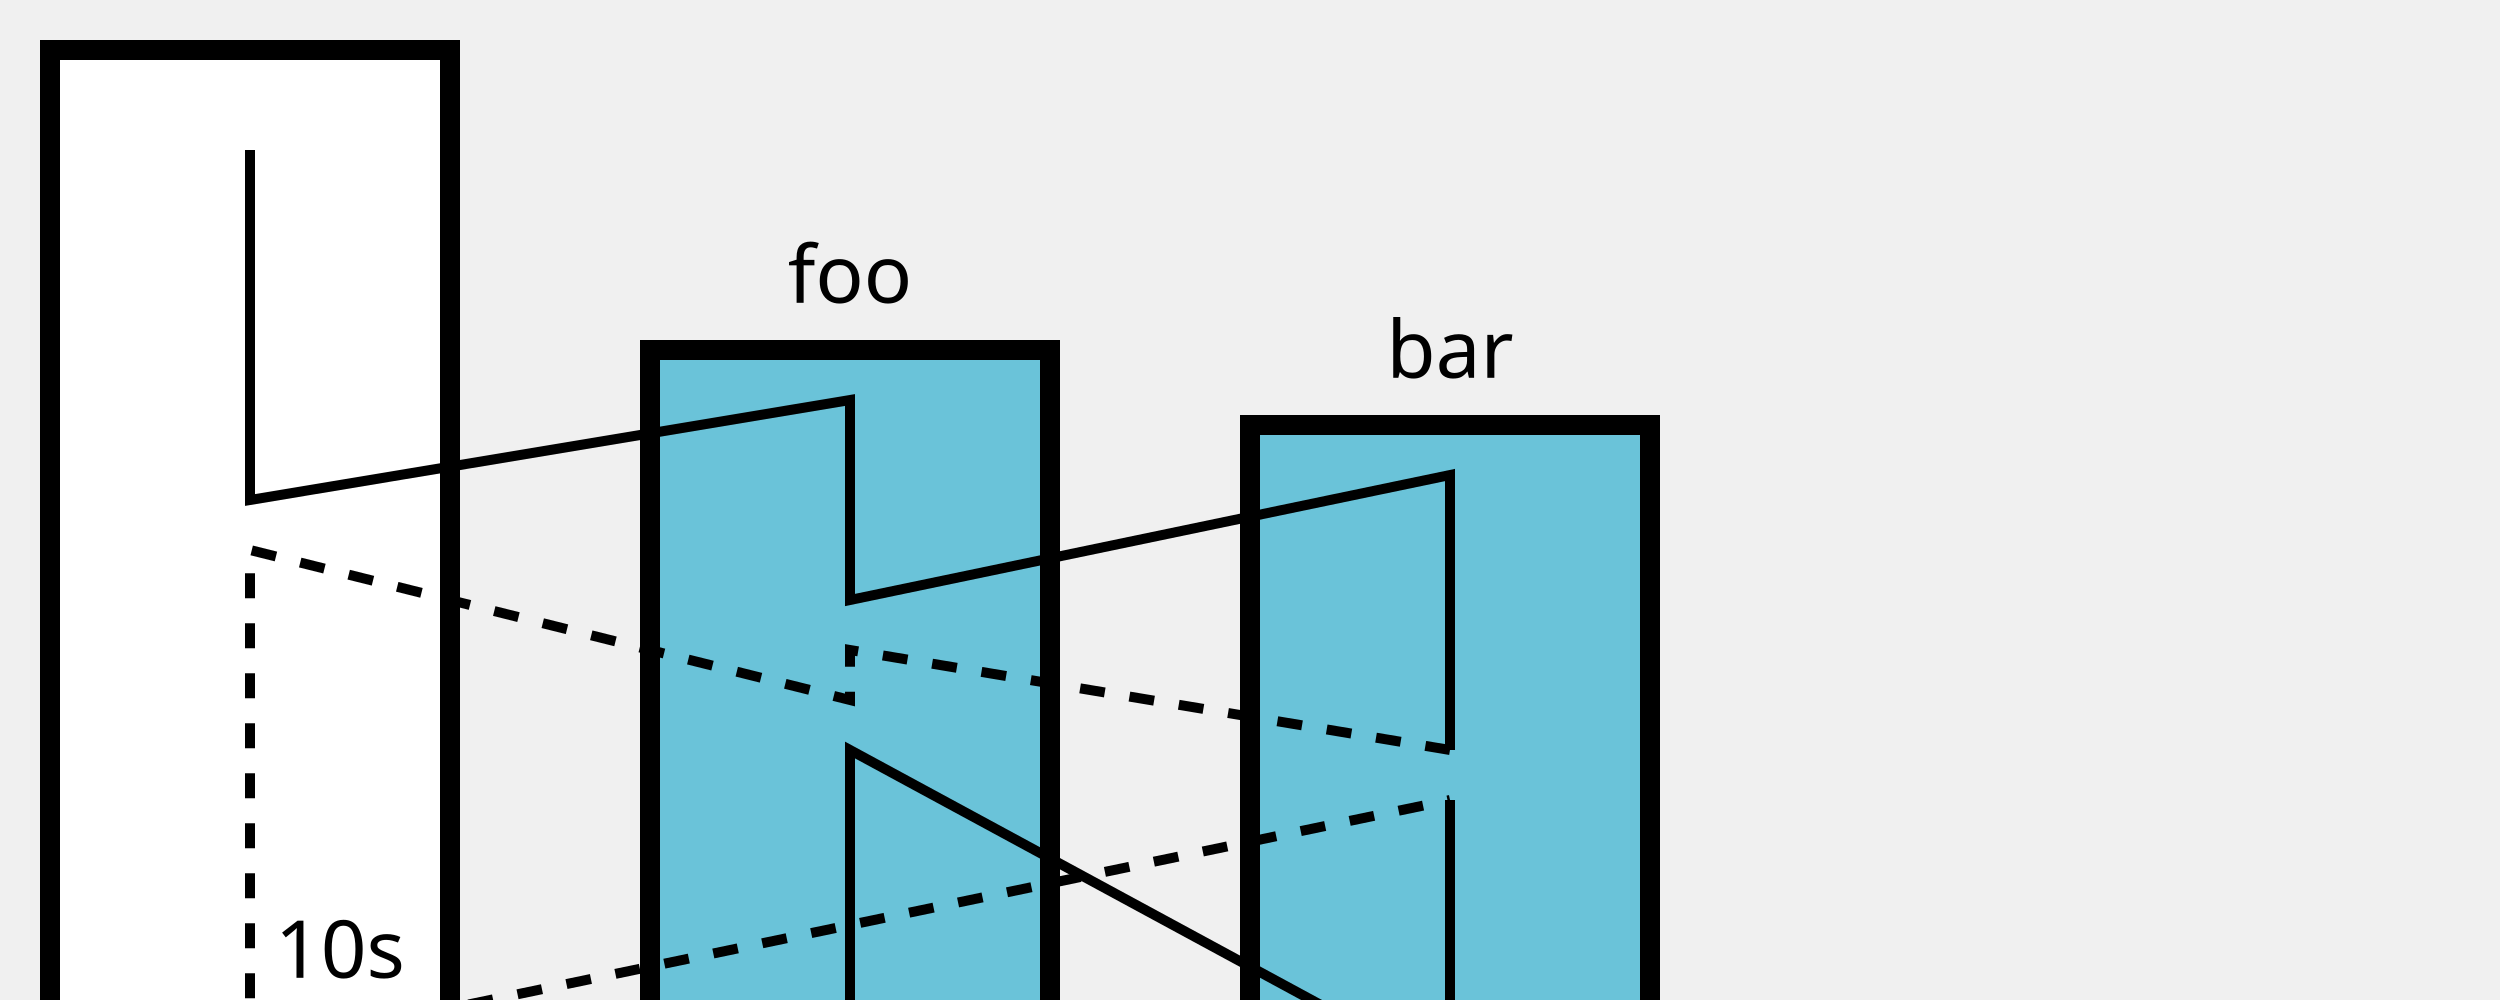
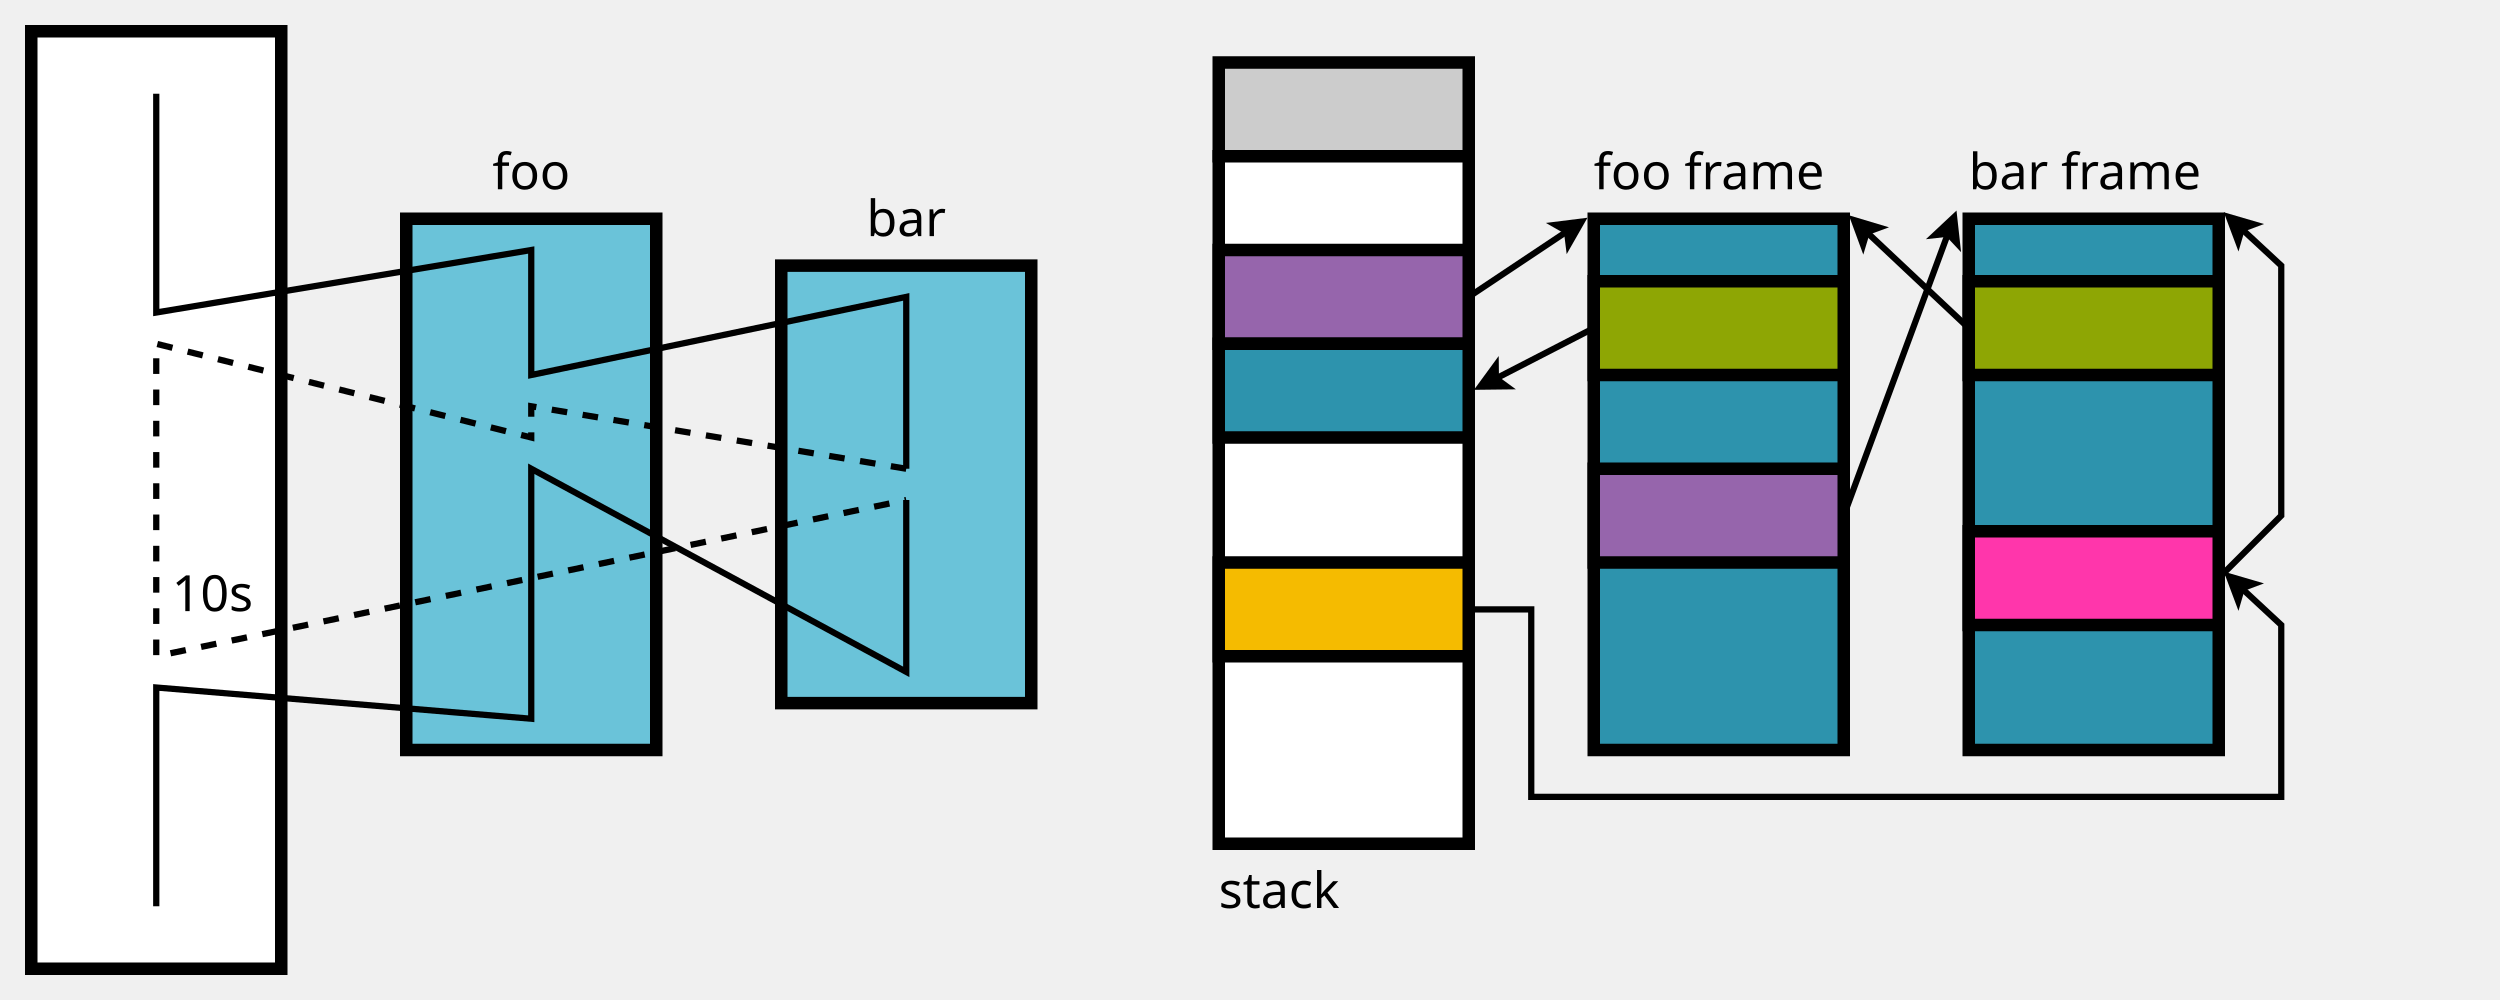
- <svg xmlns="http://www.w3.org/2000/svg" id="svg20250524-0-box" width="100%" viewBox="0 0 500 200">
+ <svg xmlns="http://www.w3.org/2000/svg" id="svg20250524-0-box" width="100%" viewBox="0 0 800 320">
  <style>
    #svg20250524-0-box {
      border: 1px solid #e8e8e8;
      background-color: #f5f5f5;
    }
    .svg20250524-0-t1 {
      font-family: sans-serif;
      font-size: 16px;
      text-anchor: middle;
      dominant-baseline: middle;
    }
    .svg20250524-0-t2 {
      font-family: sans-serif;
      font-size: 16px;
      dominant-baseline: middle;
    }
    .svg20250524-0-l1 {
      stroke: #000000;
      stroke-width: 2;
      fill: none;
    }
    .svg20250524-0-l2 {
      stroke: #000000;
      stroke-width: 2;
      fill: none;
      stroke-dasharray: 5;
    }
    .svg20250524-0-task_white {
      stroke: #000000;
      stroke-width: 4;
      fill: #ffffff;
    }
+     .svg20250524-0-task_green {
+       stroke: #000000;
+       stroke-width: 4;
+       fill: #8ea604;
+     }
+     .svg20250524-0-task_grey {
+       stroke: #000000;
+       stroke-width: 4;
+       fill: #cccccc;
+     }
+     .svg20250524-0-task_neutral {
+       stroke: #000000;
+       stroke-width: 4;
+       fill: #2d93ad;
+     }
    .svg20250524-0-task_neutral2 {
      stroke: #000000;
      stroke-width: 4;
      fill: #6ac3d9;
    }
+     .svg20250524-0-task_orange {
+       stroke: #000000;
+       stroke-width: 4;
+       fill: #f5bb00;
+     }
+     .svg20250524-0-task_pink {
+       stroke: #000000;
+       stroke-width: 4;
+       fill: #ff36ab;
+     }
+     .svg20250524-0-task_purple {
+       stroke: #000000;
+       stroke-width: 4;
+       fill: #9665ac;
+     }
+ 
  </style>
+   <defs>
+     <marker id="svg20250524-0-arrow" viewBox="0, 0, 10, 10" refX="5" refY="5" markerWidth="6" markerHeight="6" orient="auto-start-reverse">
+       <path d="M 0 0 L 10 5 L 0 10 L 2.5 5 Z" />
+     </marker>
+   </defs>
  <rect x="10" y="10" width="80" height="300" class="svg20250524-0-task_white" />
  <rect x="130" y="70" width="80" height="170" class="svg20250524-0-task_neutral2" />
  <rect x="250" y="85" width="80" height="140" class="svg20250524-0-task_neutral2" />
+   <rect x="390" y="20" width="80" height="30" class="svg20250524-0-task_grey" />
+   <rect x="390" y="50" width="80" height="220" class="svg20250524-0-task_white" />
+   <rect x="390" y="80" width="80" height="30" class="svg20250524-0-task_purple" />
+   <rect x="390" y="110" width="80" height="30" class="svg20250524-0-task_neutral" />
+   <rect x="390" y="180" width="80" height="30" class="svg20250524-0-task_orange" />
+   <rect x="510" y="70" width="80" height="170" class="svg20250524-0-task_neutral" />
+   <rect x="510" y="90" width="80" height="30" class="svg20250524-0-task_green" />
+   <rect x="510" y="150" width="80" height="30" class="svg20250524-0-task_purple" />
+   <rect x="630" y="70" width="80" height="170" class="svg20250524-0-task_neutral" />
+   <rect x="630" y="90" width="80" height="30" class="svg20250524-0-task_green" />
+   <rect x="630" y="170" width="80" height="30" class="svg20250524-0-task_pink" />
  <path class="svg20250524-0-l1" d="M 50 30 v 70 l 120 -20 v 40 l 120 -25 v 55" />
  <path class="svg20250524-0-l2" d="M 290 150 l -120 -20 v 10 l -120 -30 v 100 l 240 -50" />
  <path class="svg20250524-0-l1" d="M 290 160 v 55 l -120 -65 v 80 l -120 -10 v 70" />
+   <line class="svg20250524-0-l1" x1="470" y1="95" x2="503" y2="73" marker-end="url(#svg20250524-0-arrow)" />
+   <line class="svg20250524-0-l1" x1="510" y1="105" x2="477" y2="122" marker-end="url(#svg20250524-0-arrow)" />
+   <line class="svg20250524-0-l1" x1="590" y1="165" x2="624" y2="73" marker-end="url(#svg20250524-0-arrow)" />
+   <line class="svg20250524-0-l1" x1="630" y1="105" x2="596" y2="73" marker-end="url(#svg20250524-0-arrow)" />
+   <path class="svg20250524-0-l1" d="M 710 185 l 20 -20 v -80 l -14 -13" marker-end="url(#svg20250524-0-arrow)" />
+   <path class="svg20250524-0-l1" d="M 470 195 h 20 v 60 h 240 v -55 l -14 -13" marker-end="url(#svg20250524-0-arrow)" />
  <text class="svg20250524-0-t1" x="170" y="55">foo</text>
  <text class="svg20250524-0-t1" x="290" y="70">bar</text>
  <text class="svg20250524-0-t2" x="55" y="190">10s</text>
+   <text class="svg20250524-0-t2" x="390" y="285">stack</text>
+   <text class="svg20250524-0-t2" x="510" y="55">foo frame</text>
+   <text class="svg20250524-0-t2" x="630" y="55">bar frame</text>
</svg>
